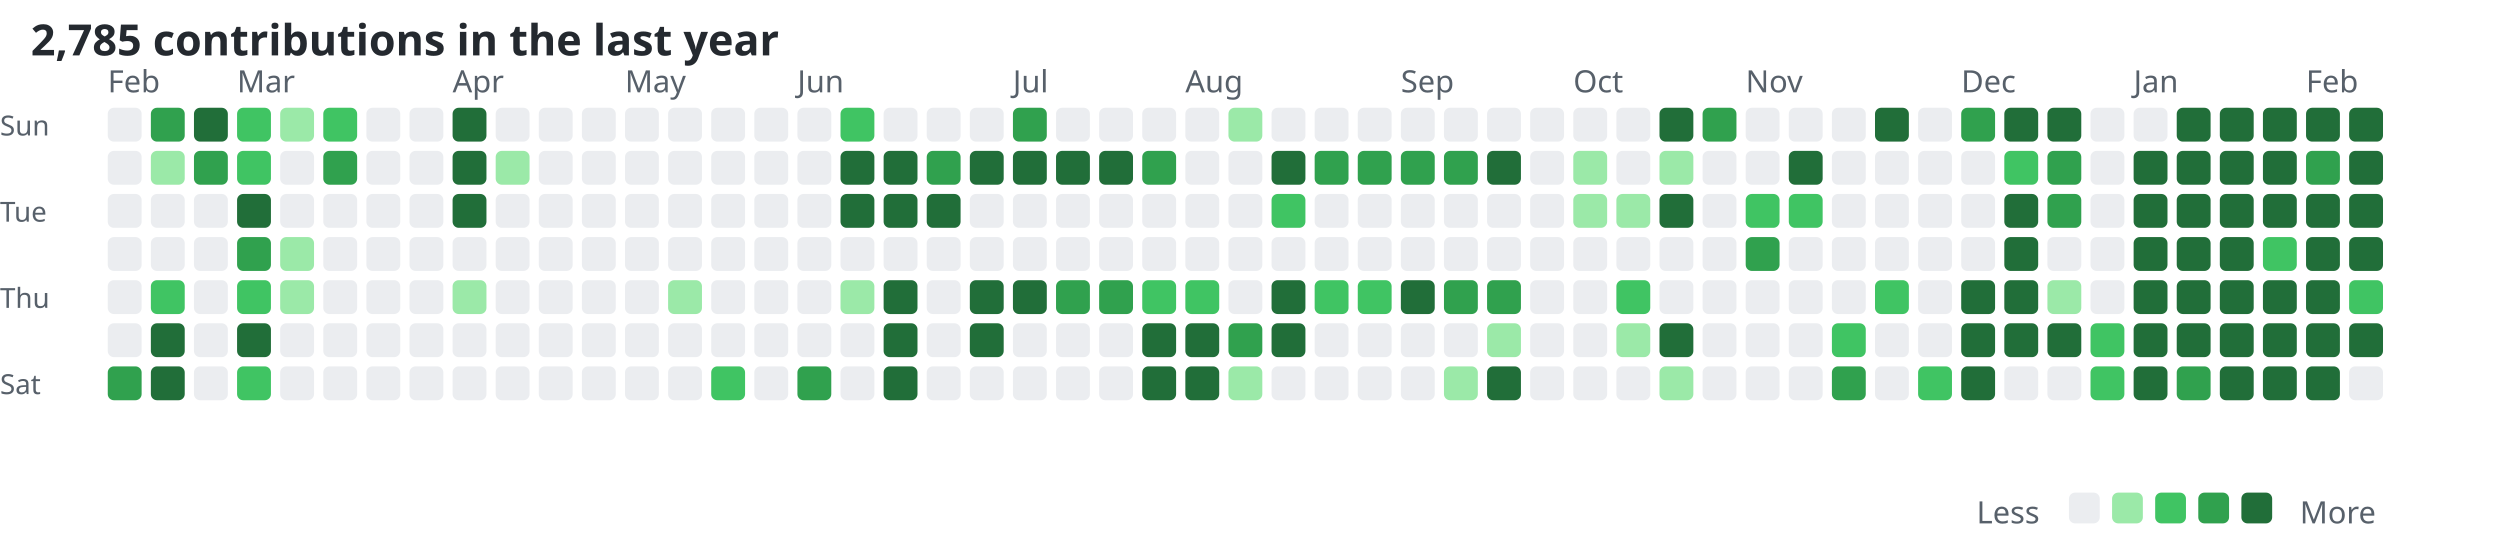
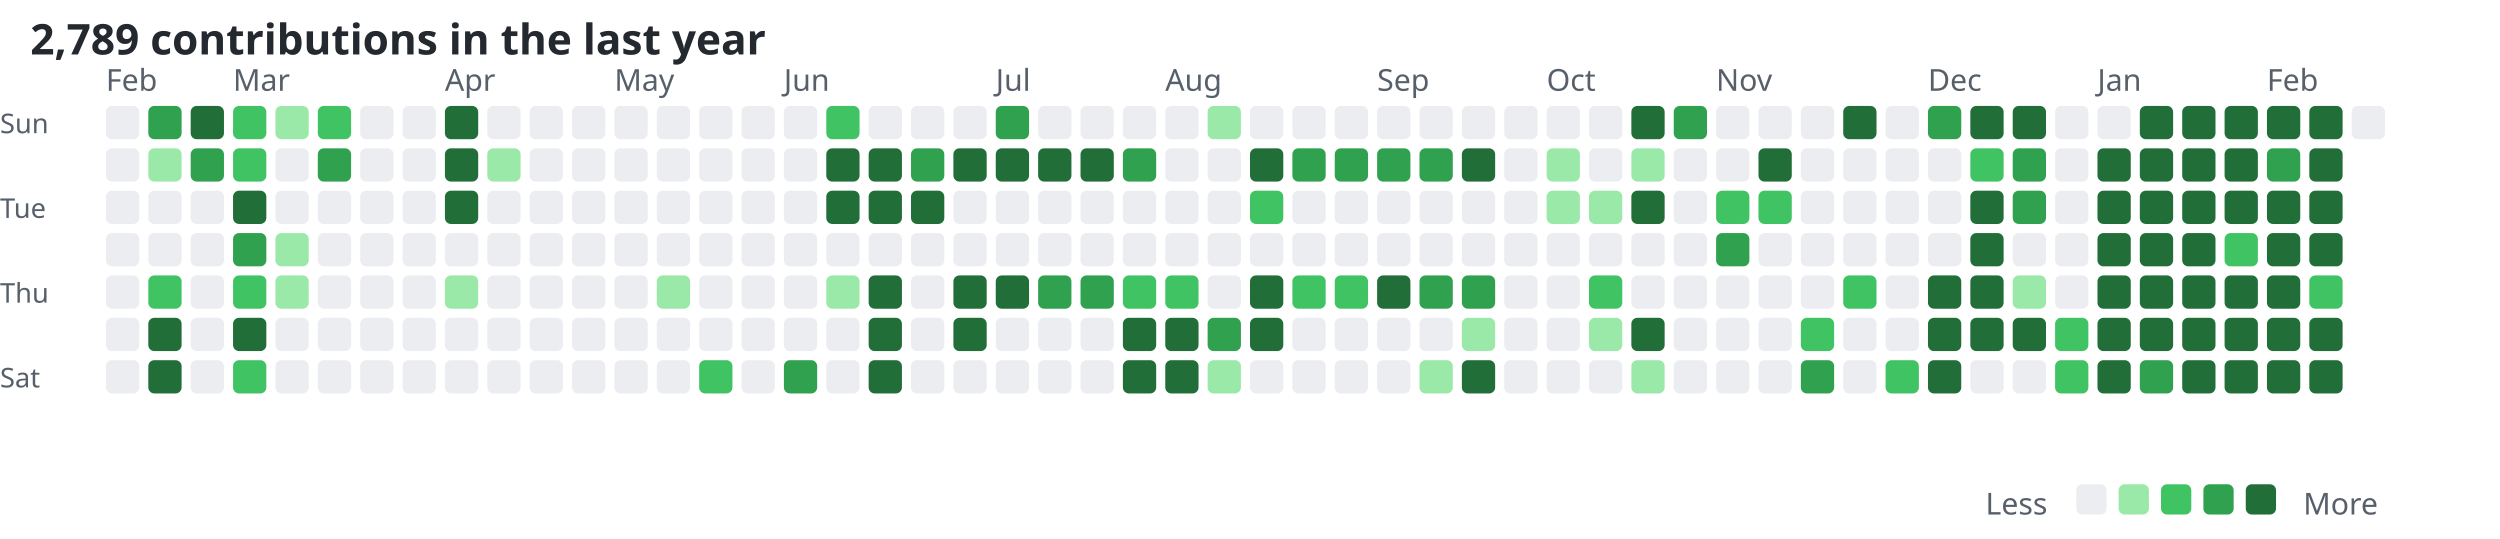
- <svg xmlns="http://www.w3.org/2000/svg" width="812" height="178" viewBox="0 0 812 178">
+ <svg xmlns="http://www.w3.org/2000/svg" width="826" height="178" viewBox="0 0 826 178">
  <style>
    .title { font: 600 14px 'Segoe UI', sans-serif; fill: #24292f; }
    .month { font: 400 10px 'Segoe UI', sans-serif; fill: #57606a; }
    .legend { font: 400 10px 'Segoe UI', sans-serif; fill: #57606a; }
    .day { font: 400 9px 'Segoe UI', sans-serif; fill: #57606a; }
  </style>
-   <text x="10" y="18" class="title">2,785 contributions in the last year</text>
+   <text x="10" y="18" class="title">2,789 contributions in the last year</text>
  <text x="35" y="30" class="month">Feb</text>
  <text x="77" y="30" class="month">Mar</text>
  <text x="147" y="30" class="month">Apr</text>
  <text x="203" y="30" class="month">May</text>
  <text x="259" y="30" class="month">Jun</text>
  <text x="329" y="30" class="month">Jul</text>
  <text x="385" y="30" class="month">Aug</text>
  <text x="455" y="30" class="month">Sep</text>
  <text x="511" y="30" class="month">Oct</text>
  <text x="567" y="30" class="month">Nov</text>
  <text x="637" y="30" class="month">Dec</text>
  <text x="693" y="30" class="month">Jan</text>
  <text x="749" y="30" class="month">Feb</text>
  <text x="0" y="44" class="day">Sun</text>
  <text x="0" y="72" class="day">Tue</text>
  <text x="0" y="100" class="day">Thu</text>
  <text x="0" y="128" class="day">Sat</text>
  <rect x="35" y="35" width="11" height="11" rx="2" ry="2" fill="#ebedf0" />
  <rect x="35" y="49" width="11" height="11" rx="2" ry="2" fill="#ebedf0" />
  <rect x="35" y="63" width="11" height="11" rx="2" ry="2" fill="#ebedf0" />
  <rect x="35" y="77" width="11" height="11" rx="2" ry="2" fill="#ebedf0" />
  <rect x="35" y="91" width="11" height="11" rx="2" ry="2" fill="#ebedf0" />
  <rect x="35" y="105" width="11" height="11" rx="2" ry="2" fill="#ebedf0" />
-   <rect x="35" y="119" width="11" height="11" rx="2" ry="2" fill="#30a14e" />
+   <rect x="35" y="119" width="11" height="11" rx="2" ry="2" fill="#ebedf0" />
  <rect x="49" y="35" width="11" height="11" rx="2" ry="2" fill="#30a14e" />
  <rect x="49" y="49" width="11" height="11" rx="2" ry="2" fill="#9be9a8" />
  <rect x="49" y="63" width="11" height="11" rx="2" ry="2" fill="#ebedf0" />
  <rect x="49" y="77" width="11" height="11" rx="2" ry="2" fill="#ebedf0" />
  <rect x="49" y="91" width="11" height="11" rx="2" ry="2" fill="#40c463" />
  <rect x="49" y="105" width="11" height="11" rx="2" ry="2" fill="#216e39" />
  <rect x="49" y="119" width="11" height="11" rx="2" ry="2" fill="#216e39" />
  <rect x="63" y="35" width="11" height="11" rx="2" ry="2" fill="#216e39" />
  <rect x="63" y="49" width="11" height="11" rx="2" ry="2" fill="#30a14e" />
  <rect x="63" y="63" width="11" height="11" rx="2" ry="2" fill="#ebedf0" />
  <rect x="63" y="77" width="11" height="11" rx="2" ry="2" fill="#ebedf0" />
  <rect x="63" y="91" width="11" height="11" rx="2" ry="2" fill="#ebedf0" />
  <rect x="63" y="105" width="11" height="11" rx="2" ry="2" fill="#ebedf0" />
  <rect x="63" y="119" width="11" height="11" rx="2" ry="2" fill="#ebedf0" />
  <rect x="77" y="35" width="11" height="11" rx="2" ry="2" fill="#40c463" />
  <rect x="77" y="49" width="11" height="11" rx="2" ry="2" fill="#40c463" />
  <rect x="77" y="63" width="11" height="11" rx="2" ry="2" fill="#216e39" />
  <rect x="77" y="77" width="11" height="11" rx="2" ry="2" fill="#30a14e" />
  <rect x="77" y="91" width="11" height="11" rx="2" ry="2" fill="#40c463" />
  <rect x="77" y="105" width="11" height="11" rx="2" ry="2" fill="#216e39" />
  <rect x="77" y="119" width="11" height="11" rx="2" ry="2" fill="#40c463" />
  <rect x="91" y="35" width="11" height="11" rx="2" ry="2" fill="#9be9a8" />
  <rect x="91" y="49" width="11" height="11" rx="2" ry="2" fill="#ebedf0" />
  <rect x="91" y="63" width="11" height="11" rx="2" ry="2" fill="#ebedf0" />
  <rect x="91" y="77" width="11" height="11" rx="2" ry="2" fill="#9be9a8" />
  <rect x="91" y="91" width="11" height="11" rx="2" ry="2" fill="#9be9a8" />
  <rect x="91" y="105" width="11" height="11" rx="2" ry="2" fill="#ebedf0" />
  <rect x="91" y="119" width="11" height="11" rx="2" ry="2" fill="#ebedf0" />
  <rect x="105" y="35" width="11" height="11" rx="2" ry="2" fill="#40c463" />
  <rect x="105" y="49" width="11" height="11" rx="2" ry="2" fill="#30a14e" />
  <rect x="105" y="63" width="11" height="11" rx="2" ry="2" fill="#ebedf0" />
  <rect x="105" y="77" width="11" height="11" rx="2" ry="2" fill="#ebedf0" />
  <rect x="105" y="91" width="11" height="11" rx="2" ry="2" fill="#ebedf0" />
  <rect x="105" y="105" width="11" height="11" rx="2" ry="2" fill="#ebedf0" />
  <rect x="105" y="119" width="11" height="11" rx="2" ry="2" fill="#ebedf0" />
  <rect x="119" y="35" width="11" height="11" rx="2" ry="2" fill="#ebedf0" />
  <rect x="119" y="49" width="11" height="11" rx="2" ry="2" fill="#ebedf0" />
  <rect x="119" y="63" width="11" height="11" rx="2" ry="2" fill="#ebedf0" />
  <rect x="119" y="77" width="11" height="11" rx="2" ry="2" fill="#ebedf0" />
  <rect x="119" y="91" width="11" height="11" rx="2" ry="2" fill="#ebedf0" />
  <rect x="119" y="105" width="11" height="11" rx="2" ry="2" fill="#ebedf0" />
  <rect x="119" y="119" width="11" height="11" rx="2" ry="2" fill="#ebedf0" />
  <rect x="133" y="35" width="11" height="11" rx="2" ry="2" fill="#ebedf0" />
  <rect x="133" y="49" width="11" height="11" rx="2" ry="2" fill="#ebedf0" />
  <rect x="133" y="63" width="11" height="11" rx="2" ry="2" fill="#ebedf0" />
  <rect x="133" y="77" width="11" height="11" rx="2" ry="2" fill="#ebedf0" />
  <rect x="133" y="91" width="11" height="11" rx="2" ry="2" fill="#ebedf0" />
  <rect x="133" y="105" width="11" height="11" rx="2" ry="2" fill="#ebedf0" />
  <rect x="133" y="119" width="11" height="11" rx="2" ry="2" fill="#ebedf0" />
  <rect x="147" y="35" width="11" height="11" rx="2" ry="2" fill="#216e39" />
  <rect x="147" y="49" width="11" height="11" rx="2" ry="2" fill="#216e39" />
  <rect x="147" y="63" width="11" height="11" rx="2" ry="2" fill="#216e39" />
  <rect x="147" y="77" width="11" height="11" rx="2" ry="2" fill="#ebedf0" />
  <rect x="147" y="91" width="11" height="11" rx="2" ry="2" fill="#9be9a8" />
  <rect x="147" y="105" width="11" height="11" rx="2" ry="2" fill="#ebedf0" />
  <rect x="147" y="119" width="11" height="11" rx="2" ry="2" fill="#ebedf0" />
  <rect x="161" y="35" width="11" height="11" rx="2" ry="2" fill="#ebedf0" />
  <rect x="161" y="49" width="11" height="11" rx="2" ry="2" fill="#9be9a8" />
  <rect x="161" y="63" width="11" height="11" rx="2" ry="2" fill="#ebedf0" />
  <rect x="161" y="77" width="11" height="11" rx="2" ry="2" fill="#ebedf0" />
  <rect x="161" y="91" width="11" height="11" rx="2" ry="2" fill="#ebedf0" />
  <rect x="161" y="105" width="11" height="11" rx="2" ry="2" fill="#ebedf0" />
  <rect x="161" y="119" width="11" height="11" rx="2" ry="2" fill="#ebedf0" />
  <rect x="175" y="35" width="11" height="11" rx="2" ry="2" fill="#ebedf0" />
  <rect x="175" y="49" width="11" height="11" rx="2" ry="2" fill="#ebedf0" />
  <rect x="175" y="63" width="11" height="11" rx="2" ry="2" fill="#ebedf0" />
  <rect x="175" y="77" width="11" height="11" rx="2" ry="2" fill="#ebedf0" />
  <rect x="175" y="91" width="11" height="11" rx="2" ry="2" fill="#ebedf0" />
  <rect x="175" y="105" width="11" height="11" rx="2" ry="2" fill="#ebedf0" />
  <rect x="175" y="119" width="11" height="11" rx="2" ry="2" fill="#ebedf0" />
  <rect x="189" y="35" width="11" height="11" rx="2" ry="2" fill="#ebedf0" />
  <rect x="189" y="49" width="11" height="11" rx="2" ry="2" fill="#ebedf0" />
  <rect x="189" y="63" width="11" height="11" rx="2" ry="2" fill="#ebedf0" />
  <rect x="189" y="77" width="11" height="11" rx="2" ry="2" fill="#ebedf0" />
  <rect x="189" y="91" width="11" height="11" rx="2" ry="2" fill="#ebedf0" />
  <rect x="189" y="105" width="11" height="11" rx="2" ry="2" fill="#ebedf0" />
  <rect x="189" y="119" width="11" height="11" rx="2" ry="2" fill="#ebedf0" />
  <rect x="203" y="35" width="11" height="11" rx="2" ry="2" fill="#ebedf0" />
  <rect x="203" y="49" width="11" height="11" rx="2" ry="2" fill="#ebedf0" />
  <rect x="203" y="63" width="11" height="11" rx="2" ry="2" fill="#ebedf0" />
  <rect x="203" y="77" width="11" height="11" rx="2" ry="2" fill="#ebedf0" />
  <rect x="203" y="91" width="11" height="11" rx="2" ry="2" fill="#ebedf0" />
  <rect x="203" y="105" width="11" height="11" rx="2" ry="2" fill="#ebedf0" />
  <rect x="203" y="119" width="11" height="11" rx="2" ry="2" fill="#ebedf0" />
  <rect x="217" y="35" width="11" height="11" rx="2" ry="2" fill="#ebedf0" />
  <rect x="217" y="49" width="11" height="11" rx="2" ry="2" fill="#ebedf0" />
  <rect x="217" y="63" width="11" height="11" rx="2" ry="2" fill="#ebedf0" />
  <rect x="217" y="77" width="11" height="11" rx="2" ry="2" fill="#ebedf0" />
  <rect x="217" y="91" width="11" height="11" rx="2" ry="2" fill="#9be9a8" />
  <rect x="217" y="105" width="11" height="11" rx="2" ry="2" fill="#ebedf0" />
  <rect x="217" y="119" width="11" height="11" rx="2" ry="2" fill="#ebedf0" />
  <rect x="231" y="35" width="11" height="11" rx="2" ry="2" fill="#ebedf0" />
  <rect x="231" y="49" width="11" height="11" rx="2" ry="2" fill="#ebedf0" />
  <rect x="231" y="63" width="11" height="11" rx="2" ry="2" fill="#ebedf0" />
  <rect x="231" y="77" width="11" height="11" rx="2" ry="2" fill="#ebedf0" />
  <rect x="231" y="91" width="11" height="11" rx="2" ry="2" fill="#ebedf0" />
  <rect x="231" y="105" width="11" height="11" rx="2" ry="2" fill="#ebedf0" />
  <rect x="231" y="119" width="11" height="11" rx="2" ry="2" fill="#40c463" />
  <rect x="245" y="35" width="11" height="11" rx="2" ry="2" fill="#ebedf0" />
  <rect x="245" y="49" width="11" height="11" rx="2" ry="2" fill="#ebedf0" />
  <rect x="245" y="63" width="11" height="11" rx="2" ry="2" fill="#ebedf0" />
  <rect x="245" y="77" width="11" height="11" rx="2" ry="2" fill="#ebedf0" />
  <rect x="245" y="91" width="11" height="11" rx="2" ry="2" fill="#ebedf0" />
  <rect x="245" y="105" width="11" height="11" rx="2" ry="2" fill="#ebedf0" />
  <rect x="245" y="119" width="11" height="11" rx="2" ry="2" fill="#ebedf0" />
  <rect x="259" y="35" width="11" height="11" rx="2" ry="2" fill="#ebedf0" />
  <rect x="259" y="49" width="11" height="11" rx="2" ry="2" fill="#ebedf0" />
  <rect x="259" y="63" width="11" height="11" rx="2" ry="2" fill="#ebedf0" />
  <rect x="259" y="77" width="11" height="11" rx="2" ry="2" fill="#ebedf0" />
  <rect x="259" y="91" width="11" height="11" rx="2" ry="2" fill="#ebedf0" />
  <rect x="259" y="105" width="11" height="11" rx="2" ry="2" fill="#ebedf0" />
  <rect x="259" y="119" width="11" height="11" rx="2" ry="2" fill="#30a14e" />
  <rect x="273" y="35" width="11" height="11" rx="2" ry="2" fill="#40c463" />
  <rect x="273" y="49" width="11" height="11" rx="2" ry="2" fill="#216e39" />
  <rect x="273" y="63" width="11" height="11" rx="2" ry="2" fill="#216e39" />
  <rect x="273" y="77" width="11" height="11" rx="2" ry="2" fill="#ebedf0" />
  <rect x="273" y="91" width="11" height="11" rx="2" ry="2" fill="#9be9a8" />
  <rect x="273" y="105" width="11" height="11" rx="2" ry="2" fill="#ebedf0" />
  <rect x="273" y="119" width="11" height="11" rx="2" ry="2" fill="#ebedf0" />
  <rect x="287" y="35" width="11" height="11" rx="2" ry="2" fill="#ebedf0" />
  <rect x="287" y="49" width="11" height="11" rx="2" ry="2" fill="#216e39" />
  <rect x="287" y="63" width="11" height="11" rx="2" ry="2" fill="#216e39" />
  <rect x="287" y="77" width="11" height="11" rx="2" ry="2" fill="#ebedf0" />
  <rect x="287" y="91" width="11" height="11" rx="2" ry="2" fill="#216e39" />
  <rect x="287" y="105" width="11" height="11" rx="2" ry="2" fill="#216e39" />
  <rect x="287" y="119" width="11" height="11" rx="2" ry="2" fill="#216e39" />
  <rect x="301" y="35" width="11" height="11" rx="2" ry="2" fill="#ebedf0" />
  <rect x="301" y="49" width="11" height="11" rx="2" ry="2" fill="#30a14e" />
  <rect x="301" y="63" width="11" height="11" rx="2" ry="2" fill="#216e39" />
  <rect x="301" y="77" width="11" height="11" rx="2" ry="2" fill="#ebedf0" />
  <rect x="301" y="91" width="11" height="11" rx="2" ry="2" fill="#ebedf0" />
  <rect x="301" y="105" width="11" height="11" rx="2" ry="2" fill="#ebedf0" />
  <rect x="301" y="119" width="11" height="11" rx="2" ry="2" fill="#ebedf0" />
  <rect x="315" y="35" width="11" height="11" rx="2" ry="2" fill="#ebedf0" />
  <rect x="315" y="49" width="11" height="11" rx="2" ry="2" fill="#216e39" />
  <rect x="315" y="63" width="11" height="11" rx="2" ry="2" fill="#ebedf0" />
  <rect x="315" y="77" width="11" height="11" rx="2" ry="2" fill="#ebedf0" />
  <rect x="315" y="91" width="11" height="11" rx="2" ry="2" fill="#216e39" />
  <rect x="315" y="105" width="11" height="11" rx="2" ry="2" fill="#216e39" />
  <rect x="315" y="119" width="11" height="11" rx="2" ry="2" fill="#ebedf0" />
  <rect x="329" y="35" width="11" height="11" rx="2" ry="2" fill="#30a14e" />
  <rect x="329" y="49" width="11" height="11" rx="2" ry="2" fill="#216e39" />
  <rect x="329" y="63" width="11" height="11" rx="2" ry="2" fill="#ebedf0" />
  <rect x="329" y="77" width="11" height="11" rx="2" ry="2" fill="#ebedf0" />
  <rect x="329" y="91" width="11" height="11" rx="2" ry="2" fill="#216e39" />
  <rect x="329" y="105" width="11" height="11" rx="2" ry="2" fill="#ebedf0" />
  <rect x="329" y="119" width="11" height="11" rx="2" ry="2" fill="#ebedf0" />
  <rect x="343" y="35" width="11" height="11" rx="2" ry="2" fill="#ebedf0" />
  <rect x="343" y="49" width="11" height="11" rx="2" ry="2" fill="#216e39" />
  <rect x="343" y="63" width="11" height="11" rx="2" ry="2" fill="#ebedf0" />
  <rect x="343" y="77" width="11" height="11" rx="2" ry="2" fill="#ebedf0" />
  <rect x="343" y="91" width="11" height="11" rx="2" ry="2" fill="#30a14e" />
  <rect x="343" y="105" width="11" height="11" rx="2" ry="2" fill="#ebedf0" />
  <rect x="343" y="119" width="11" height="11" rx="2" ry="2" fill="#ebedf0" />
  <rect x="357" y="35" width="11" height="11" rx="2" ry="2" fill="#ebedf0" />
  <rect x="357" y="49" width="11" height="11" rx="2" ry="2" fill="#216e39" />
  <rect x="357" y="63" width="11" height="11" rx="2" ry="2" fill="#ebedf0" />
  <rect x="357" y="77" width="11" height="11" rx="2" ry="2" fill="#ebedf0" />
  <rect x="357" y="91" width="11" height="11" rx="2" ry="2" fill="#30a14e" />
  <rect x="357" y="105" width="11" height="11" rx="2" ry="2" fill="#ebedf0" />
  <rect x="357" y="119" width="11" height="11" rx="2" ry="2" fill="#ebedf0" />
  <rect x="371" y="35" width="11" height="11" rx="2" ry="2" fill="#ebedf0" />
  <rect x="371" y="49" width="11" height="11" rx="2" ry="2" fill="#30a14e" />
  <rect x="371" y="63" width="11" height="11" rx="2" ry="2" fill="#ebedf0" />
  <rect x="371" y="77" width="11" height="11" rx="2" ry="2" fill="#ebedf0" />
  <rect x="371" y="91" width="11" height="11" rx="2" ry="2" fill="#40c463" />
  <rect x="371" y="105" width="11" height="11" rx="2" ry="2" fill="#216e39" />
  <rect x="371" y="119" width="11" height="11" rx="2" ry="2" fill="#216e39" />
  <rect x="385" y="35" width="11" height="11" rx="2" ry="2" fill="#ebedf0" />
  <rect x="385" y="49" width="11" height="11" rx="2" ry="2" fill="#ebedf0" />
  <rect x="385" y="63" width="11" height="11" rx="2" ry="2" fill="#ebedf0" />
  <rect x="385" y="77" width="11" height="11" rx="2" ry="2" fill="#ebedf0" />
  <rect x="385" y="91" width="11" height="11" rx="2" ry="2" fill="#40c463" />
  <rect x="385" y="105" width="11" height="11" rx="2" ry="2" fill="#216e39" />
  <rect x="385" y="119" width="11" height="11" rx="2" ry="2" fill="#216e39" />
  <rect x="399" y="35" width="11" height="11" rx="2" ry="2" fill="#9be9a8" />
  <rect x="399" y="49" width="11" height="11" rx="2" ry="2" fill="#ebedf0" />
  <rect x="399" y="63" width="11" height="11" rx="2" ry="2" fill="#ebedf0" />
  <rect x="399" y="77" width="11" height="11" rx="2" ry="2" fill="#ebedf0" />
  <rect x="399" y="91" width="11" height="11" rx="2" ry="2" fill="#ebedf0" />
  <rect x="399" y="105" width="11" height="11" rx="2" ry="2" fill="#30a14e" />
  <rect x="399" y="119" width="11" height="11" rx="2" ry="2" fill="#9be9a8" />
  <rect x="413" y="35" width="11" height="11" rx="2" ry="2" fill="#ebedf0" />
  <rect x="413" y="49" width="11" height="11" rx="2" ry="2" fill="#216e39" />
  <rect x="413" y="63" width="11" height="11" rx="2" ry="2" fill="#40c463" />
  <rect x="413" y="77" width="11" height="11" rx="2" ry="2" fill="#ebedf0" />
  <rect x="413" y="91" width="11" height="11" rx="2" ry="2" fill="#216e39" />
  <rect x="413" y="105" width="11" height="11" rx="2" ry="2" fill="#216e39" />
  <rect x="413" y="119" width="11" height="11" rx="2" ry="2" fill="#ebedf0" />
  <rect x="427" y="35" width="11" height="11" rx="2" ry="2" fill="#ebedf0" />
  <rect x="427" y="49" width="11" height="11" rx="2" ry="2" fill="#30a14e" />
  <rect x="427" y="63" width="11" height="11" rx="2" ry="2" fill="#ebedf0" />
  <rect x="427" y="77" width="11" height="11" rx="2" ry="2" fill="#ebedf0" />
  <rect x="427" y="91" width="11" height="11" rx="2" ry="2" fill="#40c463" />
  <rect x="427" y="105" width="11" height="11" rx="2" ry="2" fill="#ebedf0" />
  <rect x="427" y="119" width="11" height="11" rx="2" ry="2" fill="#ebedf0" />
  <rect x="441" y="35" width="11" height="11" rx="2" ry="2" fill="#ebedf0" />
  <rect x="441" y="49" width="11" height="11" rx="2" ry="2" fill="#30a14e" />
  <rect x="441" y="63" width="11" height="11" rx="2" ry="2" fill="#ebedf0" />
  <rect x="441" y="77" width="11" height="11" rx="2" ry="2" fill="#ebedf0" />
  <rect x="441" y="91" width="11" height="11" rx="2" ry="2" fill="#40c463" />
  <rect x="441" y="105" width="11" height="11" rx="2" ry="2" fill="#ebedf0" />
  <rect x="441" y="119" width="11" height="11" rx="2" ry="2" fill="#ebedf0" />
  <rect x="455" y="35" width="11" height="11" rx="2" ry="2" fill="#ebedf0" />
  <rect x="455" y="49" width="11" height="11" rx="2" ry="2" fill="#30a14e" />
  <rect x="455" y="63" width="11" height="11" rx="2" ry="2" fill="#ebedf0" />
  <rect x="455" y="77" width="11" height="11" rx="2" ry="2" fill="#ebedf0" />
  <rect x="455" y="91" width="11" height="11" rx="2" ry="2" fill="#216e39" />
  <rect x="455" y="105" width="11" height="11" rx="2" ry="2" fill="#ebedf0" />
  <rect x="455" y="119" width="11" height="11" rx="2" ry="2" fill="#ebedf0" />
  <rect x="469" y="35" width="11" height="11" rx="2" ry="2" fill="#ebedf0" />
  <rect x="469" y="49" width="11" height="11" rx="2" ry="2" fill="#30a14e" />
  <rect x="469" y="63" width="11" height="11" rx="2" ry="2" fill="#ebedf0" />
  <rect x="469" y="77" width="11" height="11" rx="2" ry="2" fill="#ebedf0" />
  <rect x="469" y="91" width="11" height="11" rx="2" ry="2" fill="#30a14e" />
  <rect x="469" y="105" width="11" height="11" rx="2" ry="2" fill="#ebedf0" />
  <rect x="469" y="119" width="11" height="11" rx="2" ry="2" fill="#9be9a8" />
  <rect x="483" y="35" width="11" height="11" rx="2" ry="2" fill="#ebedf0" />
  <rect x="483" y="49" width="11" height="11" rx="2" ry="2" fill="#216e39" />
  <rect x="483" y="63" width="11" height="11" rx="2" ry="2" fill="#ebedf0" />
  <rect x="483" y="77" width="11" height="11" rx="2" ry="2" fill="#ebedf0" />
  <rect x="483" y="91" width="11" height="11" rx="2" ry="2" fill="#30a14e" />
  <rect x="483" y="105" width="11" height="11" rx="2" ry="2" fill="#9be9a8" />
  <rect x="483" y="119" width="11" height="11" rx="2" ry="2" fill="#216e39" />
  <rect x="497" y="35" width="11" height="11" rx="2" ry="2" fill="#ebedf0" />
  <rect x="497" y="49" width="11" height="11" rx="2" ry="2" fill="#ebedf0" />
  <rect x="497" y="63" width="11" height="11" rx="2" ry="2" fill="#ebedf0" />
  <rect x="497" y="77" width="11" height="11" rx="2" ry="2" fill="#ebedf0" />
  <rect x="497" y="91" width="11" height="11" rx="2" ry="2" fill="#ebedf0" />
  <rect x="497" y="105" width="11" height="11" rx="2" ry="2" fill="#ebedf0" />
  <rect x="497" y="119" width="11" height="11" rx="2" ry="2" fill="#ebedf0" />
  <rect x="511" y="35" width="11" height="11" rx="2" ry="2" fill="#ebedf0" />
  <rect x="511" y="49" width="11" height="11" rx="2" ry="2" fill="#9be9a8" />
  <rect x="511" y="63" width="11" height="11" rx="2" ry="2" fill="#9be9a8" />
  <rect x="511" y="77" width="11" height="11" rx="2" ry="2" fill="#ebedf0" />
  <rect x="511" y="91" width="11" height="11" rx="2" ry="2" fill="#ebedf0" />
  <rect x="511" y="105" width="11" height="11" rx="2" ry="2" fill="#ebedf0" />
  <rect x="511" y="119" width="11" height="11" rx="2" ry="2" fill="#ebedf0" />
  <rect x="525" y="35" width="11" height="11" rx="2" ry="2" fill="#ebedf0" />
  <rect x="525" y="49" width="11" height="11" rx="2" ry="2" fill="#ebedf0" />
  <rect x="525" y="63" width="11" height="11" rx="2" ry="2" fill="#9be9a8" />
  <rect x="525" y="77" width="11" height="11" rx="2" ry="2" fill="#ebedf0" />
  <rect x="525" y="91" width="11" height="11" rx="2" ry="2" fill="#40c463" />
  <rect x="525" y="105" width="11" height="11" rx="2" ry="2" fill="#9be9a8" />
  <rect x="525" y="119" width="11" height="11" rx="2" ry="2" fill="#ebedf0" />
  <rect x="539" y="35" width="11" height="11" rx="2" ry="2" fill="#216e39" />
  <rect x="539" y="49" width="11" height="11" rx="2" ry="2" fill="#9be9a8" />
  <rect x="539" y="63" width="11" height="11" rx="2" ry="2" fill="#216e39" />
  <rect x="539" y="77" width="11" height="11" rx="2" ry="2" fill="#ebedf0" />
  <rect x="539" y="91" width="11" height="11" rx="2" ry="2" fill="#ebedf0" />
  <rect x="539" y="105" width="11" height="11" rx="2" ry="2" fill="#216e39" />
  <rect x="539" y="119" width="11" height="11" rx="2" ry="2" fill="#9be9a8" />
  <rect x="553" y="35" width="11" height="11" rx="2" ry="2" fill="#30a14e" />
  <rect x="553" y="49" width="11" height="11" rx="2" ry="2" fill="#ebedf0" />
  <rect x="553" y="63" width="11" height="11" rx="2" ry="2" fill="#ebedf0" />
  <rect x="553" y="77" width="11" height="11" rx="2" ry="2" fill="#ebedf0" />
  <rect x="553" y="91" width="11" height="11" rx="2" ry="2" fill="#ebedf0" />
  <rect x="553" y="105" width="11" height="11" rx="2" ry="2" fill="#ebedf0" />
  <rect x="553" y="119" width="11" height="11" rx="2" ry="2" fill="#ebedf0" />
  <rect x="567" y="35" width="11" height="11" rx="2" ry="2" fill="#ebedf0" />
  <rect x="567" y="49" width="11" height="11" rx="2" ry="2" fill="#ebedf0" />
  <rect x="567" y="63" width="11" height="11" rx="2" ry="2" fill="#40c463" />
  <rect x="567" y="77" width="11" height="11" rx="2" ry="2" fill="#30a14e" />
  <rect x="567" y="91" width="11" height="11" rx="2" ry="2" fill="#ebedf0" />
  <rect x="567" y="105" width="11" height="11" rx="2" ry="2" fill="#ebedf0" />
  <rect x="567" y="119" width="11" height="11" rx="2" ry="2" fill="#ebedf0" />
  <rect x="581" y="35" width="11" height="11" rx="2" ry="2" fill="#ebedf0" />
  <rect x="581" y="49" width="11" height="11" rx="2" ry="2" fill="#216e39" />
  <rect x="581" y="63" width="11" height="11" rx="2" ry="2" fill="#40c463" />
  <rect x="581" y="77" width="11" height="11" rx="2" ry="2" fill="#ebedf0" />
  <rect x="581" y="91" width="11" height="11" rx="2" ry="2" fill="#ebedf0" />
  <rect x="581" y="105" width="11" height="11" rx="2" ry="2" fill="#ebedf0" />
  <rect x="581" y="119" width="11" height="11" rx="2" ry="2" fill="#ebedf0" />
  <rect x="595" y="35" width="11" height="11" rx="2" ry="2" fill="#ebedf0" />
  <rect x="595" y="49" width="11" height="11" rx="2" ry="2" fill="#ebedf0" />
  <rect x="595" y="63" width="11" height="11" rx="2" ry="2" fill="#ebedf0" />
  <rect x="595" y="77" width="11" height="11" rx="2" ry="2" fill="#ebedf0" />
  <rect x="595" y="91" width="11" height="11" rx="2" ry="2" fill="#ebedf0" />
  <rect x="595" y="105" width="11" height="11" rx="2" ry="2" fill="#40c463" />
  <rect x="595" y="119" width="11" height="11" rx="2" ry="2" fill="#30a14e" />
  <rect x="609" y="35" width="11" height="11" rx="2" ry="2" fill="#216e39" />
  <rect x="609" y="49" width="11" height="11" rx="2" ry="2" fill="#ebedf0" />
  <rect x="609" y="63" width="11" height="11" rx="2" ry="2" fill="#ebedf0" />
  <rect x="609" y="77" width="11" height="11" rx="2" ry="2" fill="#ebedf0" />
  <rect x="609" y="91" width="11" height="11" rx="2" ry="2" fill="#40c463" />
  <rect x="609" y="105" width="11" height="11" rx="2" ry="2" fill="#ebedf0" />
  <rect x="609" y="119" width="11" height="11" rx="2" ry="2" fill="#ebedf0" />
  <rect x="623" y="35" width="11" height="11" rx="2" ry="2" fill="#ebedf0" />
  <rect x="623" y="49" width="11" height="11" rx="2" ry="2" fill="#ebedf0" />
  <rect x="623" y="63" width="11" height="11" rx="2" ry="2" fill="#ebedf0" />
  <rect x="623" y="77" width="11" height="11" rx="2" ry="2" fill="#ebedf0" />
  <rect x="623" y="91" width="11" height="11" rx="2" ry="2" fill="#ebedf0" />
  <rect x="623" y="105" width="11" height="11" rx="2" ry="2" fill="#ebedf0" />
  <rect x="623" y="119" width="11" height="11" rx="2" ry="2" fill="#40c463" />
  <rect x="637" y="35" width="11" height="11" rx="2" ry="2" fill="#30a14e" />
  <rect x="637" y="49" width="11" height="11" rx="2" ry="2" fill="#ebedf0" />
  <rect x="637" y="63" width="11" height="11" rx="2" ry="2" fill="#ebedf0" />
  <rect x="637" y="77" width="11" height="11" rx="2" ry="2" fill="#ebedf0" />
  <rect x="637" y="91" width="11" height="11" rx="2" ry="2" fill="#216e39" />
  <rect x="637" y="105" width="11" height="11" rx="2" ry="2" fill="#216e39" />
  <rect x="637" y="119" width="11" height="11" rx="2" ry="2" fill="#216e39" />
  <rect x="651" y="35" width="11" height="11" rx="2" ry="2" fill="#216e39" />
  <rect x="651" y="49" width="11" height="11" rx="2" ry="2" fill="#40c463" />
  <rect x="651" y="63" width="11" height="11" rx="2" ry="2" fill="#216e39" />
  <rect x="651" y="77" width="11" height="11" rx="2" ry="2" fill="#216e39" />
  <rect x="651" y="91" width="11" height="11" rx="2" ry="2" fill="#216e39" />
  <rect x="651" y="105" width="11" height="11" rx="2" ry="2" fill="#216e39" />
  <rect x="651" y="119" width="11" height="11" rx="2" ry="2" fill="#ebedf0" />
  <rect x="665" y="35" width="11" height="11" rx="2" ry="2" fill="#216e39" />
  <rect x="665" y="49" width="11" height="11" rx="2" ry="2" fill="#30a14e" />
  <rect x="665" y="63" width="11" height="11" rx="2" ry="2" fill="#30a14e" />
  <rect x="665" y="77" width="11" height="11" rx="2" ry="2" fill="#ebedf0" />
  <rect x="665" y="91" width="11" height="11" rx="2" ry="2" fill="#9be9a8" />
  <rect x="665" y="105" width="11" height="11" rx="2" ry="2" fill="#216e39" />
  <rect x="665" y="119" width="11" height="11" rx="2" ry="2" fill="#ebedf0" />
  <rect x="679" y="35" width="11" height="11" rx="2" ry="2" fill="#ebedf0" />
  <rect x="679" y="49" width="11" height="11" rx="2" ry="2" fill="#ebedf0" />
  <rect x="679" y="63" width="11" height="11" rx="2" ry="2" fill="#ebedf0" />
  <rect x="679" y="77" width="11" height="11" rx="2" ry="2" fill="#ebedf0" />
  <rect x="679" y="91" width="11" height="11" rx="2" ry="2" fill="#ebedf0" />
  <rect x="679" y="105" width="11" height="11" rx="2" ry="2" fill="#40c463" />
  <rect x="679" y="119" width="11" height="11" rx="2" ry="2" fill="#40c463" />
  <rect x="693" y="35" width="11" height="11" rx="2" ry="2" fill="#ebedf0" />
  <rect x="693" y="49" width="11" height="11" rx="2" ry="2" fill="#216e39" />
  <rect x="693" y="63" width="11" height="11" rx="2" ry="2" fill="#216e39" />
  <rect x="693" y="77" width="11" height="11" rx="2" ry="2" fill="#216e39" />
  <rect x="693" y="91" width="11" height="11" rx="2" ry="2" fill="#216e39" />
  <rect x="693" y="105" width="11" height="11" rx="2" ry="2" fill="#216e39" />
  <rect x="693" y="119" width="11" height="11" rx="2" ry="2" fill="#216e39" />
  <rect x="707" y="35" width="11" height="11" rx="2" ry="2" fill="#216e39" />
  <rect x="707" y="49" width="11" height="11" rx="2" ry="2" fill="#216e39" />
  <rect x="707" y="63" width="11" height="11" rx="2" ry="2" fill="#216e39" />
  <rect x="707" y="77" width="11" height="11" rx="2" ry="2" fill="#216e39" />
  <rect x="707" y="91" width="11" height="11" rx="2" ry="2" fill="#216e39" />
  <rect x="707" y="105" width="11" height="11" rx="2" ry="2" fill="#216e39" />
  <rect x="707" y="119" width="11" height="11" rx="2" ry="2" fill="#30a14e" />
  <rect x="721" y="35" width="11" height="11" rx="2" ry="2" fill="#216e39" />
  <rect x="721" y="49" width="11" height="11" rx="2" ry="2" fill="#216e39" />
  <rect x="721" y="63" width="11" height="11" rx="2" ry="2" fill="#216e39" />
  <rect x="721" y="77" width="11" height="11" rx="2" ry="2" fill="#216e39" />
  <rect x="721" y="91" width="11" height="11" rx="2" ry="2" fill="#216e39" />
  <rect x="721" y="105" width="11" height="11" rx="2" ry="2" fill="#216e39" />
  <rect x="721" y="119" width="11" height="11" rx="2" ry="2" fill="#216e39" />
  <rect x="735" y="35" width="11" height="11" rx="2" ry="2" fill="#216e39" />
  <rect x="735" y="49" width="11" height="11" rx="2" ry="2" fill="#216e39" />
  <rect x="735" y="63" width="11" height="11" rx="2" ry="2" fill="#216e39" />
  <rect x="735" y="77" width="11" height="11" rx="2" ry="2" fill="#40c463" />
  <rect x="735" y="91" width="11" height="11" rx="2" ry="2" fill="#216e39" />
  <rect x="735" y="105" width="11" height="11" rx="2" ry="2" fill="#216e39" />
  <rect x="735" y="119" width="11" height="11" rx="2" ry="2" fill="#216e39" />
  <rect x="749" y="35" width="11" height="11" rx="2" ry="2" fill="#216e39" />
  <rect x="749" y="49" width="11" height="11" rx="2" ry="2" fill="#30a14e" />
  <rect x="749" y="63" width="11" height="11" rx="2" ry="2" fill="#216e39" />
  <rect x="749" y="77" width="11" height="11" rx="2" ry="2" fill="#216e39" />
  <rect x="749" y="91" width="11" height="11" rx="2" ry="2" fill="#216e39" />
  <rect x="749" y="105" width="11" height="11" rx="2" ry="2" fill="#216e39" />
  <rect x="749" y="119" width="11" height="11" rx="2" ry="2" fill="#216e39" />
  <rect x="763" y="35" width="11" height="11" rx="2" ry="2" fill="#216e39" />
  <rect x="763" y="49" width="11" height="11" rx="2" ry="2" fill="#216e39" />
  <rect x="763" y="63" width="11" height="11" rx="2" ry="2" fill="#216e39" />
  <rect x="763" y="77" width="11" height="11" rx="2" ry="2" fill="#216e39" />
  <rect x="763" y="91" width="11" height="11" rx="2" ry="2" fill="#40c463" />
  <rect x="763" y="105" width="11" height="11" rx="2" ry="2" fill="#216e39" />
-   <rect x="763" y="119" width="11" height="11" rx="2" ry="2" fill="#ebedf0" />
-   <text x="642" y="170" class="legend">Less</text>
-   <rect x="672" y="160" width="10" height="10" rx="2" fill="#ebedf0" />
-   <rect x="686" y="160" width="10" height="10" rx="2" fill="#9be9a8" />
-   <rect x="700" y="160" width="10" height="10" rx="2" fill="#40c463" />
-   <rect x="714" y="160" width="10" height="10" rx="2" fill="#30a14e" />
-   <rect x="728" y="160" width="10" height="10" rx="2" fill="#216e39" />
-   <text x="747" y="170" class="legend">More</text>
+   <rect x="763" y="119" width="11" height="11" rx="2" ry="2" fill="#216e39" />
+   <rect x="777" y="35" width="11" height="11" rx="2" ry="2" fill="#ebedf0" />
+   <text x="656" y="170" class="legend">Less</text>
+   <rect x="686" y="160" width="10" height="10" rx="2" fill="#ebedf0" />
+   <rect x="700" y="160" width="10" height="10" rx="2" fill="#9be9a8" />
+   <rect x="714" y="160" width="10" height="10" rx="2" fill="#40c463" />
+   <rect x="728" y="160" width="10" height="10" rx="2" fill="#30a14e" />
+   <rect x="742" y="160" width="10" height="10" rx="2" fill="#216e39" />
+   <text x="761" y="170" class="legend">More</text>
</svg>
